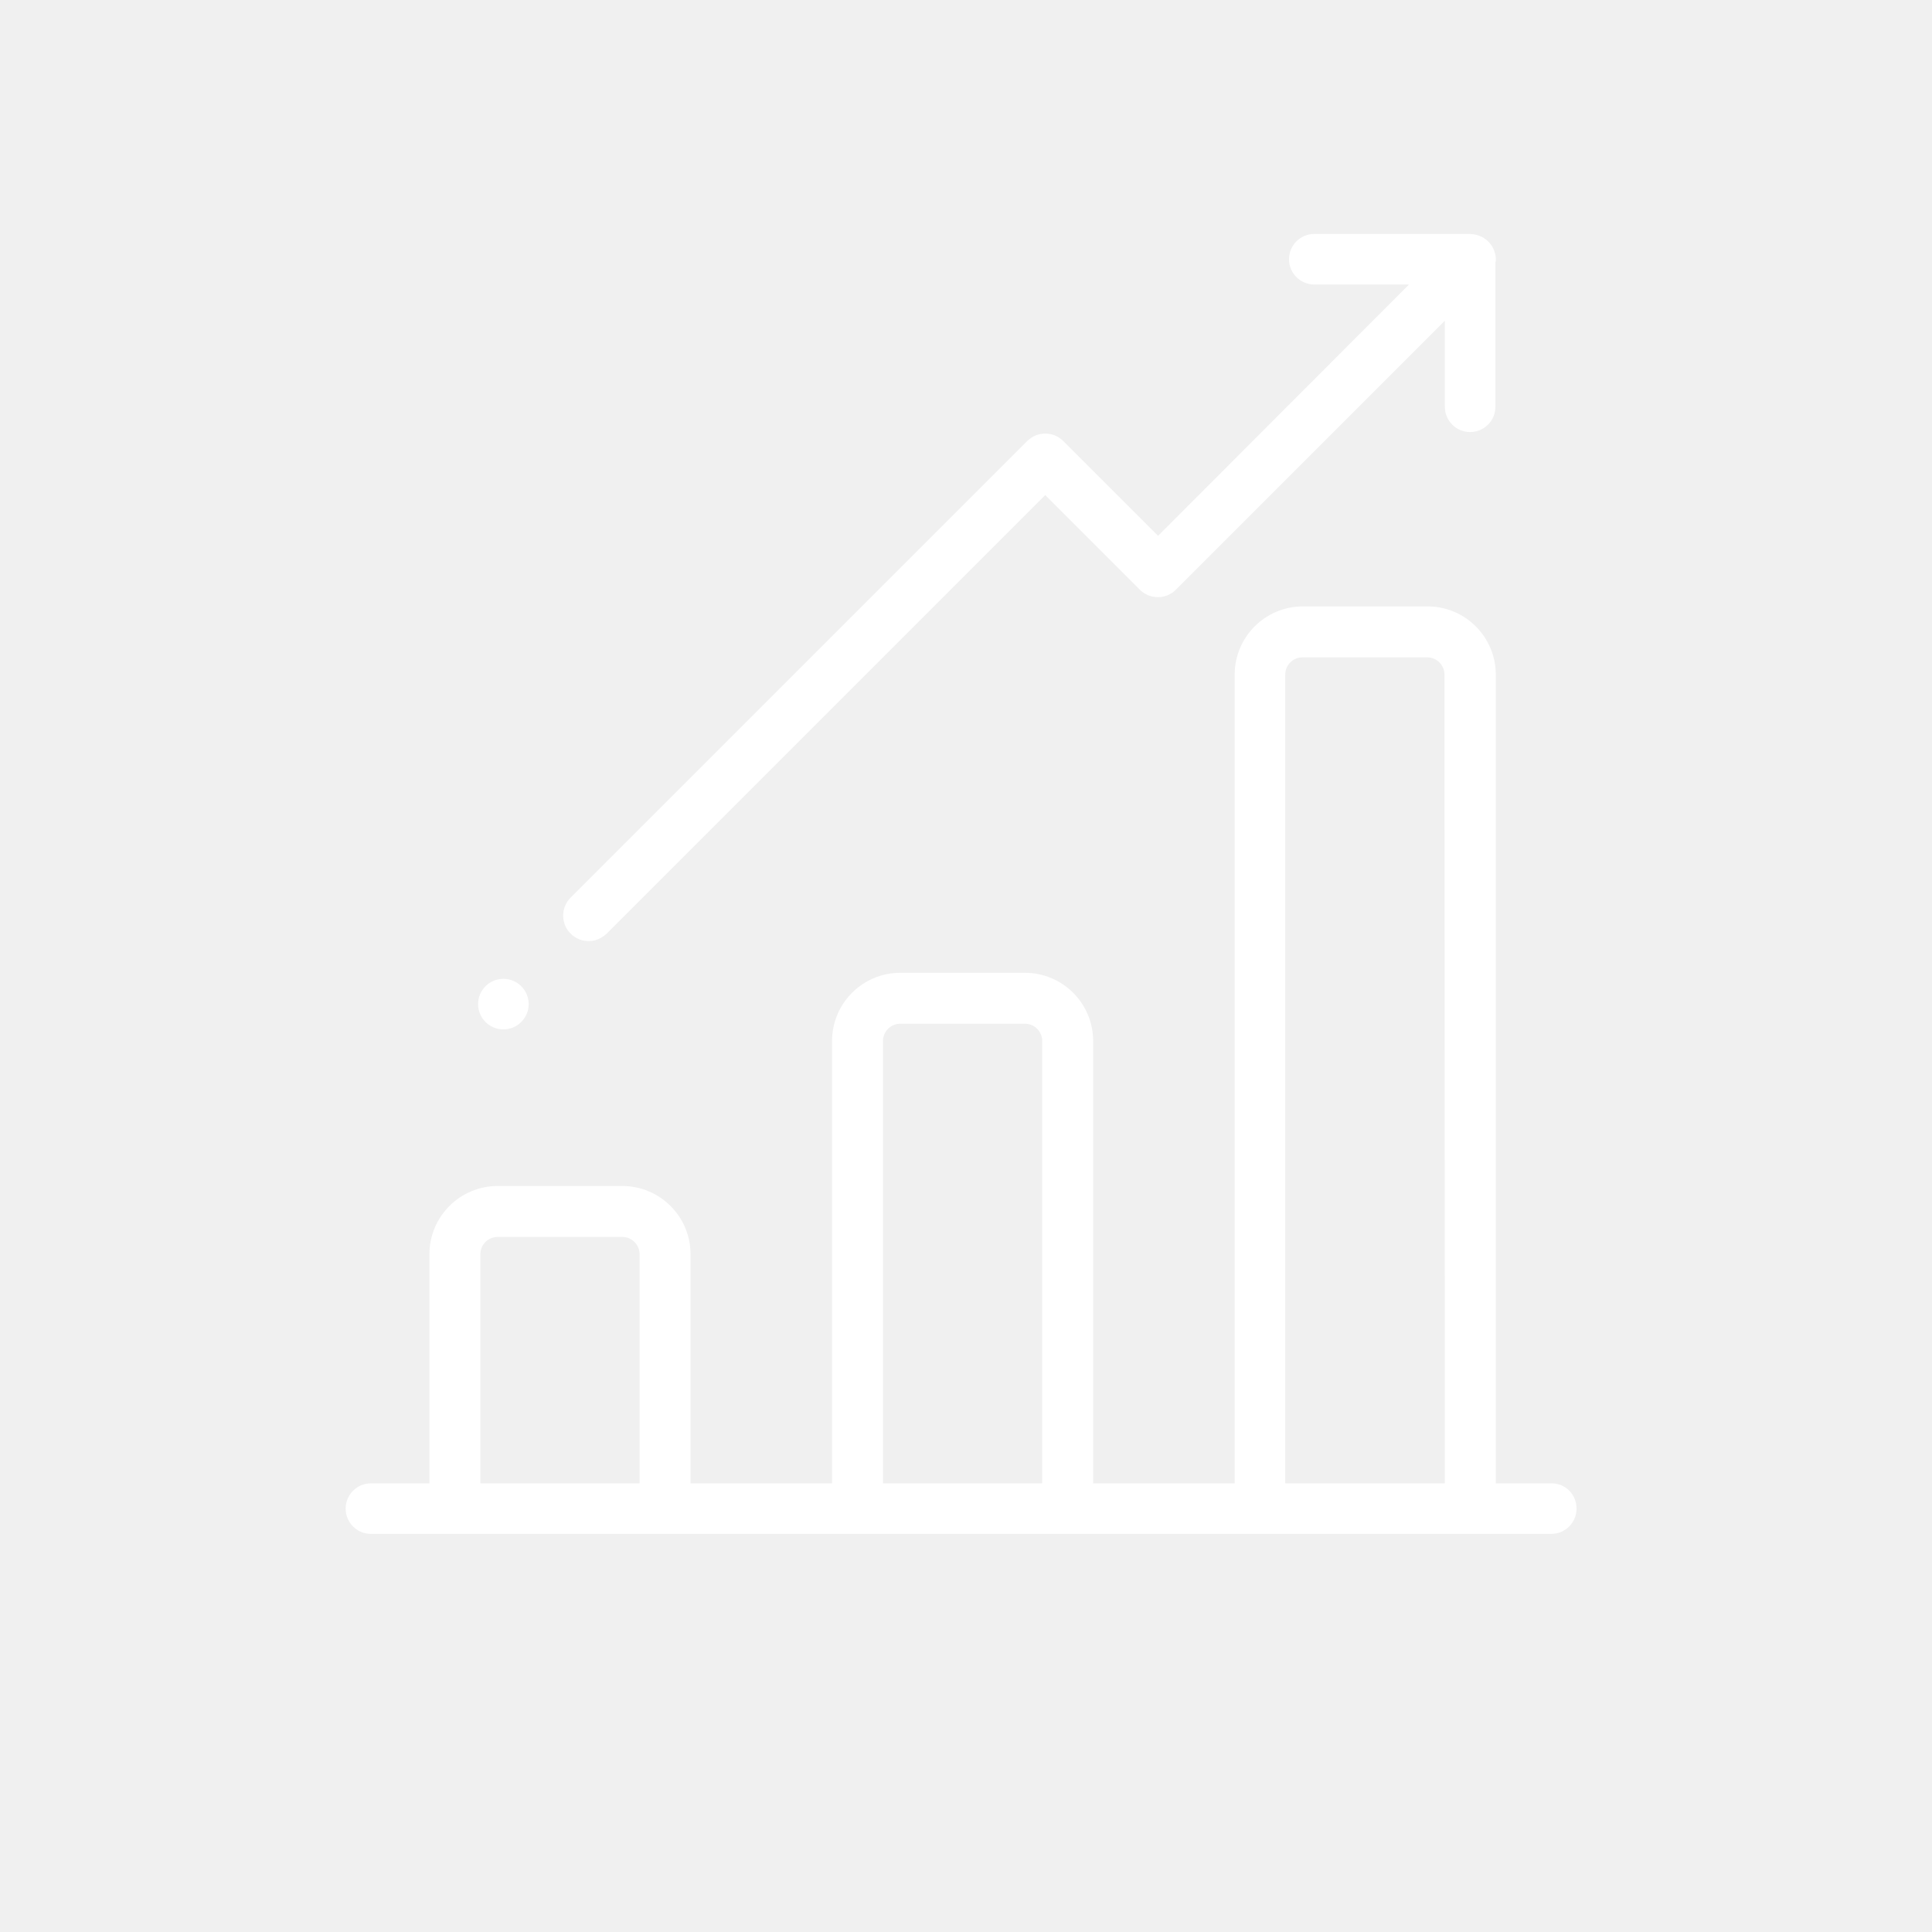
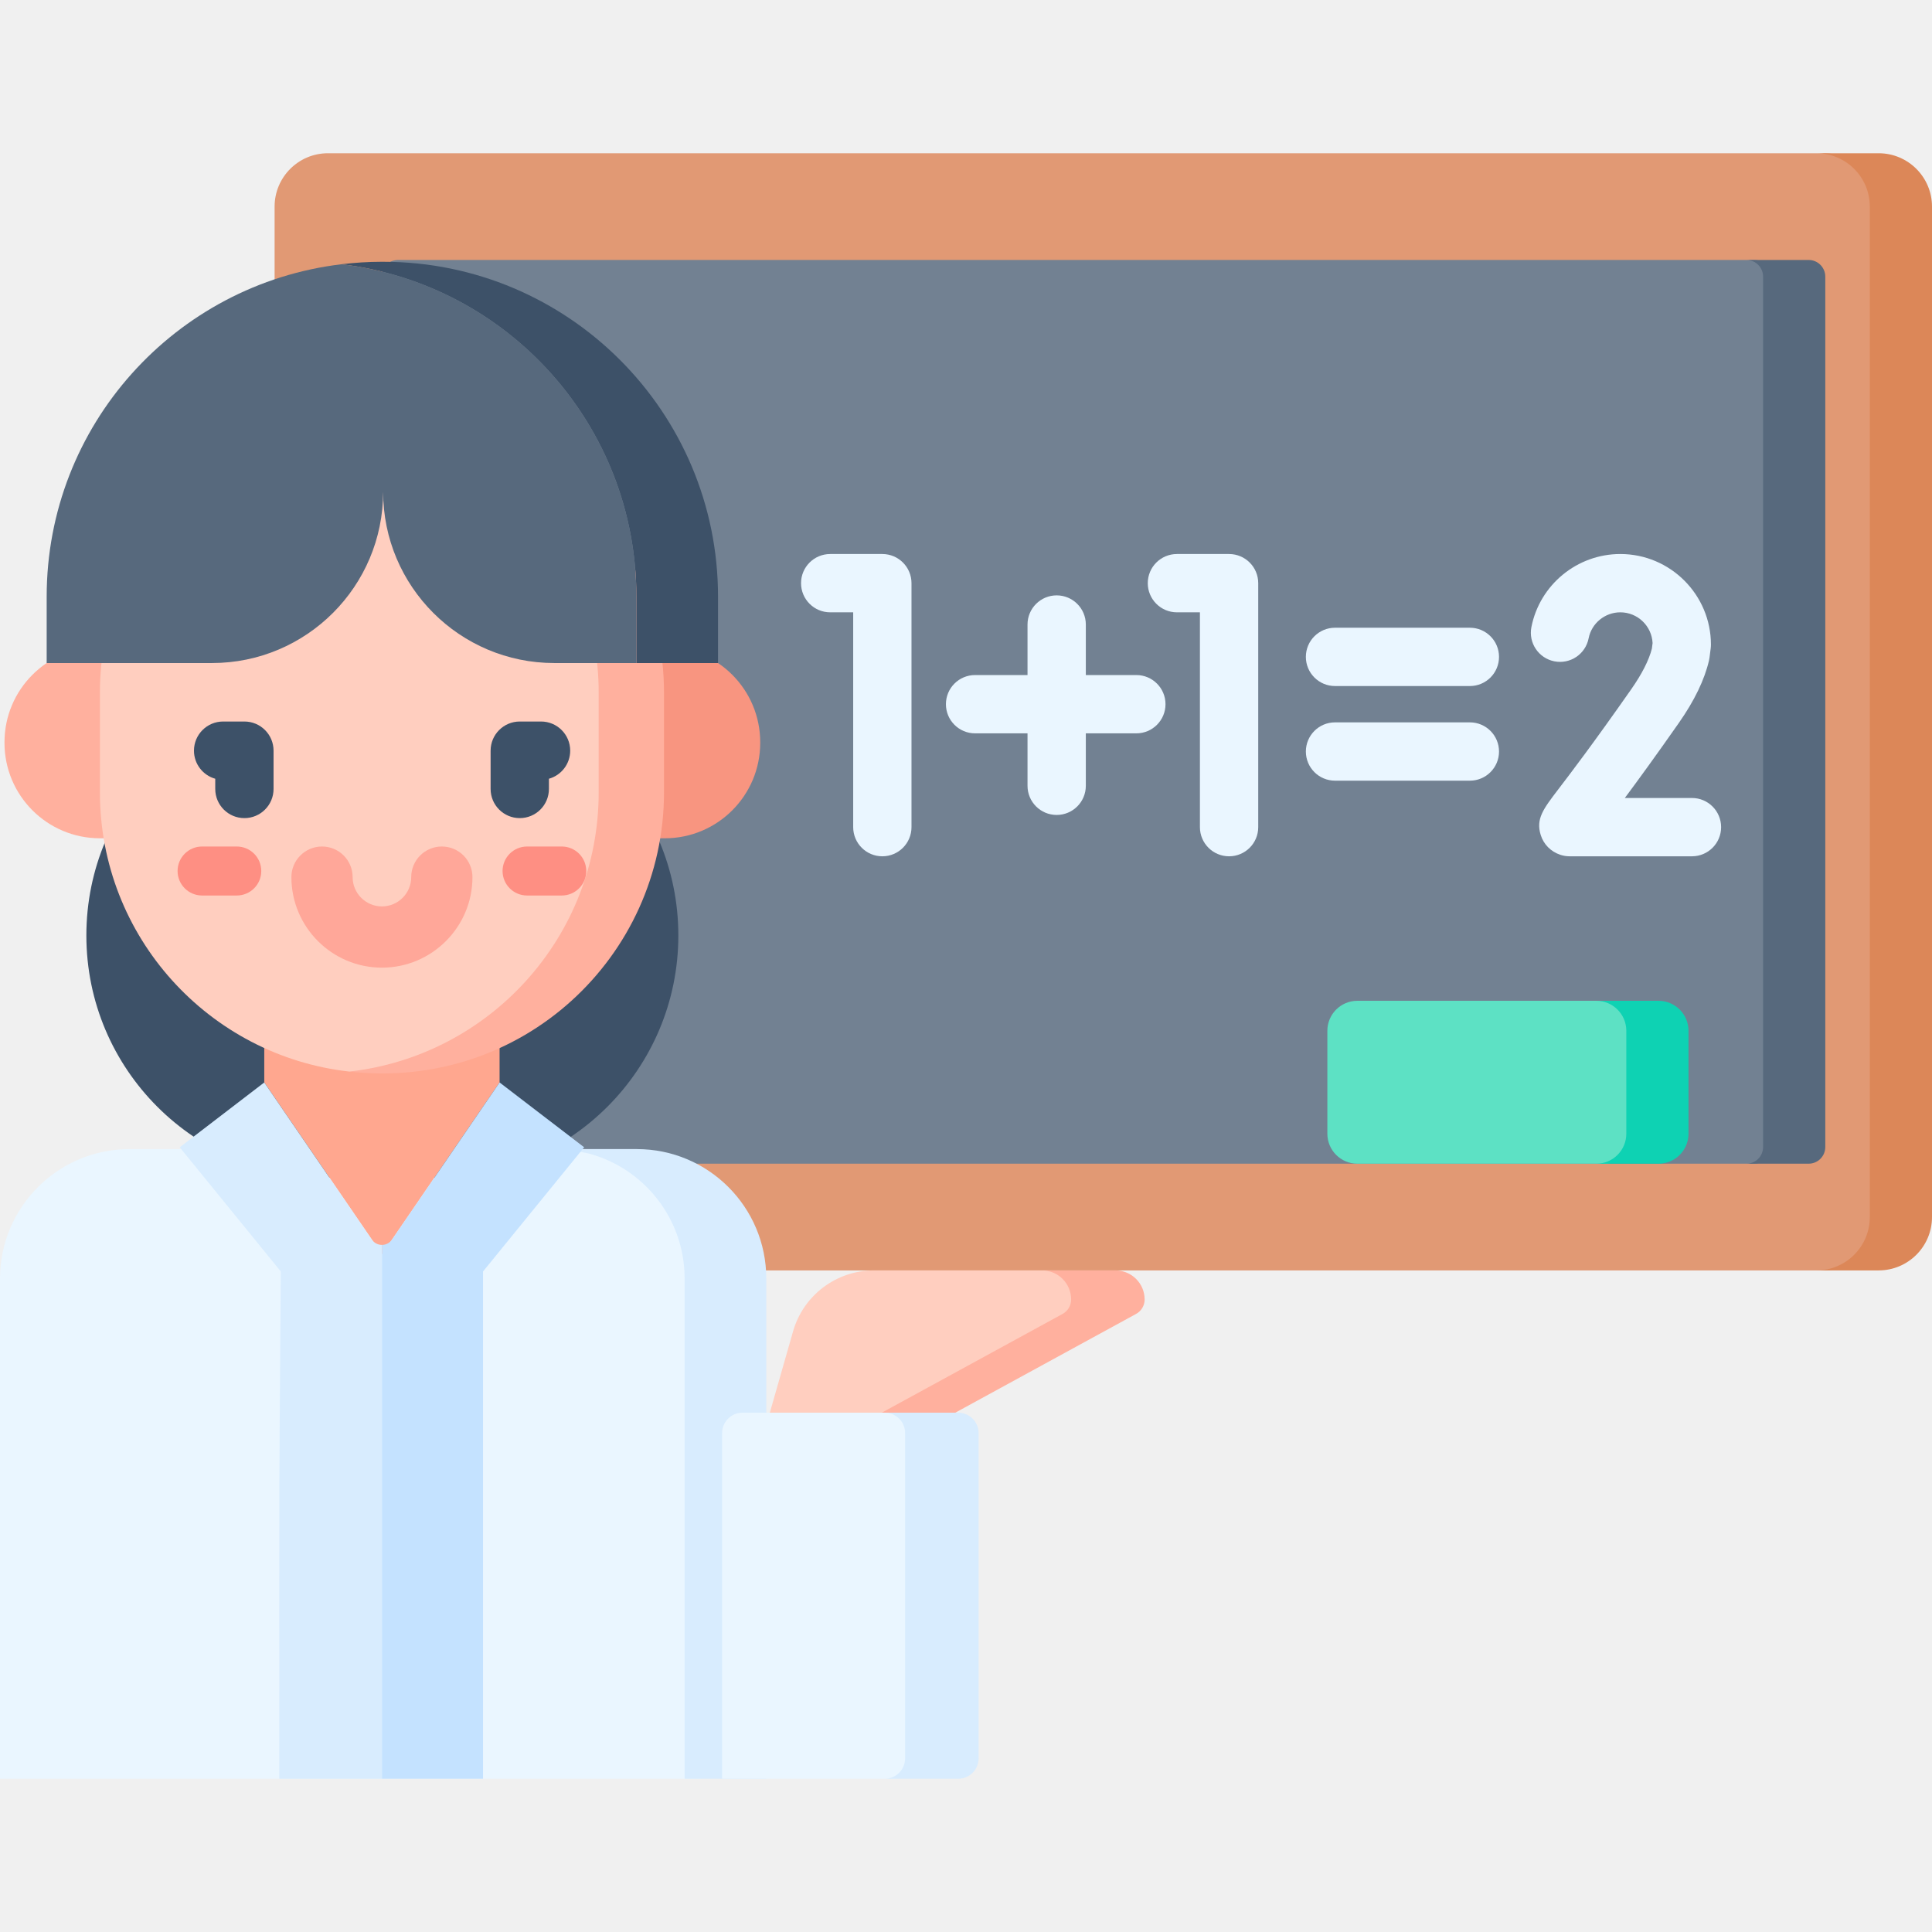
- <svg xmlns="http://www.w3.org/2000/svg" version="1.1" id="_x31_px" x="0px" y="0px" viewBox="0 0 512 512" style="enable-background:new 0 0 512 512;" xml:space="preserve">
-   <style type="text/css">
- 	.st0{fill:#FFFFFF;}
- </style>
+ <svg xmlns="http://www.w3.org/2000/svg" id="Capa_1" enable-background="new 0 0 512 512" height="512" viewBox="0 0 512 512" width="512">
  <g>
+     <path d="m497.577 322.531v-267.779c0-7.809-6.33-14.139-14.139-14.14h14.423c-.001 0-.001 0-.001 0h-410.948c-7.809 0-14.14 6.331-14.14 14.14v267.779c0 7.809 6.331 14.14 14.14 14.14h396.526c7.809.001 14.139-6.33 14.139-14.14z" fill="#e19974" />
+     <path d="m497.86 40.612h-16.482c7.809.001 14.139 6.331 14.139 14.14v267.779c0 7.809-6.331 14.14-14.14 14.14h16.483c7.809 0 14.14-6.331 14.14-14.14v-267.779c0-7.809-6.331-14.14-14.14-14.14z" fill="#dc8758" />
+     <path d="m464.878 308.391c2.441 0 4.419-1.978 4.419-4.419v-230.661c0-2.44-1.978-4.419-4.418-4.419h-359.408c-2.44 0-4.419 1.978-4.419 4.419v230.661c0 2.44 1.978 4.419 4.419 4.419h373.83.001z" fill="#728192" />
    <g>
-       <path class="st0" d="M411.2,393.1h-14.8V178.8c0-10-8.1-18.1-18.1-18.1h-33c-10,0-18.1,8.1-18.1,18.1v214.3h-37.5V275.9    c0-10-8.1-18.1-18.1-18.1h-33c-10,0-18.1,8.1-18.1,18.1v117.2h-37.5v-60.7c0-10-8.1-18.1-18.1-18.1h-33c-10,0-18.1,8.1-18.1,18.1    v60.7H98.3c-3.7,0-6.7,3-6.7,6.7s3,6.7,6.7,6.7h312.8c3.7,0,6.7-3,6.7-6.7S414.9,393.1,411.2,393.1z M169.6,393.1h-42.3v-60.7    c0-2.6,2.1-4.6,4.6-4.6h33c2.6,0,4.6,2.1,4.6,4.6V393.1L169.6,393.1z M276.3,393.1H234V275.9c0-2.6,2.1-4.6,4.6-4.6h33    c2.6,0,4.6,2.1,4.6,4.6V393.1z M382.9,393.1h-42.3V178.8c0-2.6,2.1-4.6,4.6-4.6h33c2.6,0,4.6,2.1,4.6,4.6L382.9,393.1L382.9,393.1    z" />
+       <path d="m168.766 309.215v-4.695c-16.68 0-119.281 0-134.411 0-18.974 0-34.355 15.381-34.355 34.355v132.513h185.76c0-21.819 0-120.931 0-132.562 0-12.631-6.83-23.658-16.994-29.611z" fill="#eaf6ff" />
+       <path d="m168.766 304.52c-13.225 0-11.596 0-18.675 0l5.873 1.155c14.662 3.899 25.468 17.26 25.468 33.15v132.562h21.639v-132.561c0-18.947-15.359-34.306-34.305-34.306z" fill="#d8ecfe" />
+       <path d="m87.082 183.711h28.491c35.454 0 64.195 28.741 64.195 64.195 0 35.454-28.741 64.195-64.195 64.195h-28.491c-35.454 0-64.195-28.741-64.195-64.195 0-35.454 28.741-64.195 64.195-64.195z" fill="#3d5168" />
+       <path d="m139.839 171.414h36.334c13.969 0 25.293 11.324 25.293 25.293v.155c0 13.969-11.324 25.293-25.293 25.293h-36.334z" fill="#f89580" />
+       <path d="m62.816 222.155h-36.333c-13.969 0-25.293-11.324-25.293-25.293v-.155c0-13.969 11.324-25.293 25.293-25.293h36.334v50.741z" fill="#ffb09e" />
+       <path d="m101.213 213.831v-.02h-31.181v73.031l31.181 45.549v.02l31.181-45.549v-73.031z" fill="#ffa78f" />
+       <path d="m128.008 471.388v-134.431l26.796-32.918-22.41-17.177-28.502 41.637c-.645.942-1.661 1.412-2.678 1.412v141.476c12.007.001 23.964.001 26.794.001z" fill="#c4e2ff" />
+       <path d="m101.213 329.911c-1.017 0-2.034-.471-2.678-1.412l-28.502-41.637-22.41 17.177 26.795 32.918c-.491 67.959-.399 38.8-.399 134.431h27.194z" fill="#d8ecfe" />
+       <path d="m242.03 465.978v-86.195c0-2.987-2.421-5.409-5.408-5.41h-39.846c-2.988 0-5.41 2.422-5.41 5.41v91.604h45.254c2.988.001 5.41-2.421 5.41-5.409z" fill="#eaf6ff" />
+       <path d="m235.852 374.373 47.916-26.174c1.394-.762 2.261-2.223 2.261-3.812 0-4.261-3.454-7.716-7.716-7.716h-46.734c-9.941 0-18.678 6.591-21.408 16.15l-6.155 21.552h49.148z" fill="#ffcebf" />
+       <path d="m295.624 336.672h-19.475c4.261 0 7.716 3.454 7.716 7.716 0 1.589-.867 3.05-2.261 3.812l-47.916 26.174h19.475l47.916-26.174c1.394-.762 2.261-2.223 2.261-3.812 0-4.262-3.454-7.716-7.716-7.716z" fill="#ffb09e" />
+       <path d="m253.931 374.373h-19.475c2.988 0 5.41 2.422 5.41 5.41v86.195c0 2.988-2.422 5.41-5.41 5.41h19.475c2.988 0 5.41-2.422 5.41-5.41v-86.195c0-2.987-2.422-5.41-5.41-5.41z" fill="#d8ecfe" />
+       <path d="m162.983 209.973v-26.404c0-42.805-35.807-74.005-70.416-74.005-37.182 4.176-66.088 35.708-66.088 74.005v26.404c0 38.297 28.906 69.829 66.088 74.005 34.495.001 70.416-31.07 70.416-74.005z" fill="#ffcebf" />
+       <path d="m92.568 109.564c37.182 4.176 66.088 35.708 66.088 74.005v26.404c0 38.297-28.906 69.829-66.088 74.005 45.674 5.131 83.399-30.364 83.399-74.005v-26.404c0-43.717-37.802-79.13-83.399-74.005z" fill="#ffb09e" />
+       <g>
+         <path d="m101.213 256.438c-13.228 0-23.991-10.762-23.991-23.99 0-4.482 3.633-8.115 8.115-8.115s8.115 3.633 8.115 8.115c0 4.28 3.481 7.761 7.762 7.761s7.762-3.481 7.762-7.761c0-4.482 3.633-8.115 8.115-8.115s8.115 3.633 8.115 8.115c-.002 13.229-10.765 23.99-23.993 23.99z" fill="#ffa799" />
+       </g>
+       <path d="m148.873 224.334c-.993 0-8.139 0-9.197 0-3.585 0-6.492 2.907-6.492 6.492s2.907 6.492 6.492 6.492h9.197c3.585 0 6.492-2.907 6.492-6.492s-2.907-6.492-6.492-6.492z" fill="#fe8f83" />
+       <path d="m53.552 224.334h9.197c3.585 0 6.492 2.907 6.492 6.492s-2.907 6.492-6.492 6.492c-1.061 0-8.205 0-9.197 0-3.585 0-6.492-2.907-6.492-6.492s2.907-6.492 6.492-6.492z" fill="#fe8f83" />
+       <path d="m101.536 69.373h-.416c-3.594 0-7.13.239-10.611.653 44.008 5.248 78.138 42.674 78.138 88.096v17.592h21.639v-17.592c-.001-49.014-39.736-88.749-88.75-88.749z" fill="#3d5168" />
+       <g>
+         <g>
+           <path d="m90.508 70.027c-44.008 5.247-78.138 42.674-78.138 88.095v17.592h43.787c25.062 0 45.378-20.316 45.378-45.378 0 25.062 20.317 45.378 45.378 45.378h21.733v-17.592c0-45.421-34.129-82.848-78.138-88.095z" fill="#57697d" />
+         </g>
+       </g>
+       <g>
+         <g>
+           <path d="m137.743 216.808c-4.268 0-7.726-3.459-7.726-7.726v-10.147c0-4.267 3.459-7.726 7.726-7.726h5.639c4.268 0 7.726 3.459 7.726 7.726 0 3.544-2.385 6.53-5.639 7.441v2.706c.001 4.267-3.458 7.726-7.726 7.726z" fill="#3d5168" />
+         </g>
+       </g>
+       <g>
+         <g>
+           <path d="m64.769 216.808c-4.268 0-7.726-3.459-7.726-7.726v-2.706c-3.253-.911-5.638-3.897-5.638-7.441 0-4.267 3.459-7.726 7.726-7.726h5.638c4.268 0 7.726 3.459 7.726 7.726v10.147c0 4.267-3.459 7.726-7.726 7.726z" fill="#3d5168" />
+         </g>
+       </g>
    </g>
-   </g>
-   <g>
-     <g>
-       <path class="st0" d="M396.4,69.1c0.1-1.8-0.6-3.7-2-5.1c-1.4-1.4-3.3-2-5.1-2c-0.1,0-0.2,0-0.3,0h-40.7c-3.7,0-6.7,3-6.7,6.7    c0,3.7,3,6.7,6.7,6.7h25.1L306.9,142l-25.1-25.1c-1.3-1.3-3-2-4.8-2c-1.8,0-3.5,0.7-4.8,2l-121,121c-2.6,2.6-2.6,6.9,0,9.5    c1.3,1.3,3,2,4.8,2s3.4-0.7,4.8-2L277,131.2l25.1,25.1c2.6,2.6,6.9,2.6,9.5,0L382.9,85v22.8c0,3.7,3,6.7,6.7,6.7    c3.7,0,6.7-3,6.7-6.7V69.4C396.4,69.3,396.4,69.2,396.4,69.1z" />
+     <g fill="#eaf6ff">
+       <path d="m389.531 166.355h-35.738c-4.268 0-7.726 3.459-7.726 7.726s3.459 7.726 7.726 7.726h35.738c4.268 0 7.726-3.459 7.726-7.726s-3.458-7.726-7.726-7.726z" />
+       <path d="m389.531 191.434h-35.738c-4.268 0-7.726 3.459-7.726 7.726s3.459 7.726 7.726 7.726h35.738c4.268 0 7.726-3.459 7.726-7.726s-3.458-7.726-7.726-7.726z" />
+       <path d="m301.144 178.894h-13.389v-13.389c0-4.267-3.459-7.726-7.726-7.726s-7.726 3.459-7.726 7.726v13.389h-13.898c-4.268 0-7.726 3.459-7.726 7.726s3.459 7.726 7.726 7.726h13.898v13.898c0 4.267 3.459 7.726 7.726 7.726s7.726-3.459 7.726-7.726v-13.898h13.389c4.268 0 7.726-3.459 7.726-7.726 0-4.266-3.459-7.726-7.726-7.726z" />
+       <path d="m233.83 146.821h-13.82c-4.268 0-7.726 3.459-7.726 7.726s3.459 7.726 7.726 7.726h6.094v56.929c0 4.267 3.459 7.726 7.726 7.726 4.268 0 7.726-3.459 7.726-7.726v-64.655c0-4.267-3.458-7.726-7.726-7.726z" />
+       <path d="m448.387 211.476h-17.793c3.471-4.661 8.158-11.092 14.343-19.929 4.106-5.866 6.785-11.418 7.964-16.503.059-.254.106-.511.138-.769l.314-2.463c.041-.324.062-.65.062-.977 0-13.241-10.773-24.015-24.014-24.015-11.451 0-21.36 8.146-23.564 19.369-.822 4.187 1.905 8.248 6.093 9.07 4.194.824 8.249-1.906 9.07-6.093.785-3.994 4.318-6.894 8.401-6.894 4.583 0 8.335 3.619 8.551 8.149l-.187 1.473c-.785 3.078-2.629 6.706-5.488 10.792-10.076 14.396-16.089 22.269-19.319 26.499-3.975 5.203-5.969 7.815-4.661 12.067.773 2.51 2.671 4.434 5.21 5.28.788.262 1.612.396 2.442.396h32.438c4.268 0 7.726-3.459 7.726-7.726s-3.458-7.726-7.726-7.726z" />
+       <path d="m325.718 146.821h-13.82c-4.268 0-7.726 3.459-7.726 7.726s3.459 7.726 7.726 7.726h6.094v56.929c0 4.267 3.459 7.726 7.726 7.726 4.268 0 7.726-3.459 7.726-7.726v-64.655c.001-4.267-3.458-7.726-7.726-7.726z" />
    </g>
-   </g>
-   <g>
-     <g>
-       <circle class="st0" cx="133.4" cy="266.1" r="6.7" />
-     </g>
+     <path d="m479.301 68.892h-16.483c2.441 0 4.419 1.978 4.419 4.419v230.661c0 2.44-1.978 4.419-4.419 4.419h16.483c2.441 0 4.419-1.978 4.419-4.419v-230.661c0-2.44-1.979-4.419-4.419-4.419z" fill="#57697d" />
+     <path d="m425.097 308.391c4.393 0 7.954-3.561 7.954-7.954v-27.264c0-4.392-3.561-7.953-7.953-7.954h-65.38c-4.393 0-7.954 3.561-7.954 7.954v27.264c0 4.393 3.561 7.954 7.954 7.954h79.801.001z" fill="#5de1c4" />
+     <path d="m439.52 265.22h-16.483c4.393 0 7.954 3.561 7.954 7.954v27.264c0 4.393-3.561 7.954-7.954 7.954h16.483c4.393 0 7.954-3.561 7.954-7.954v-27.264c0-4.393-3.562-7.954-7.954-7.954z" fill="#0ed2b3" />
  </g>
</svg>
